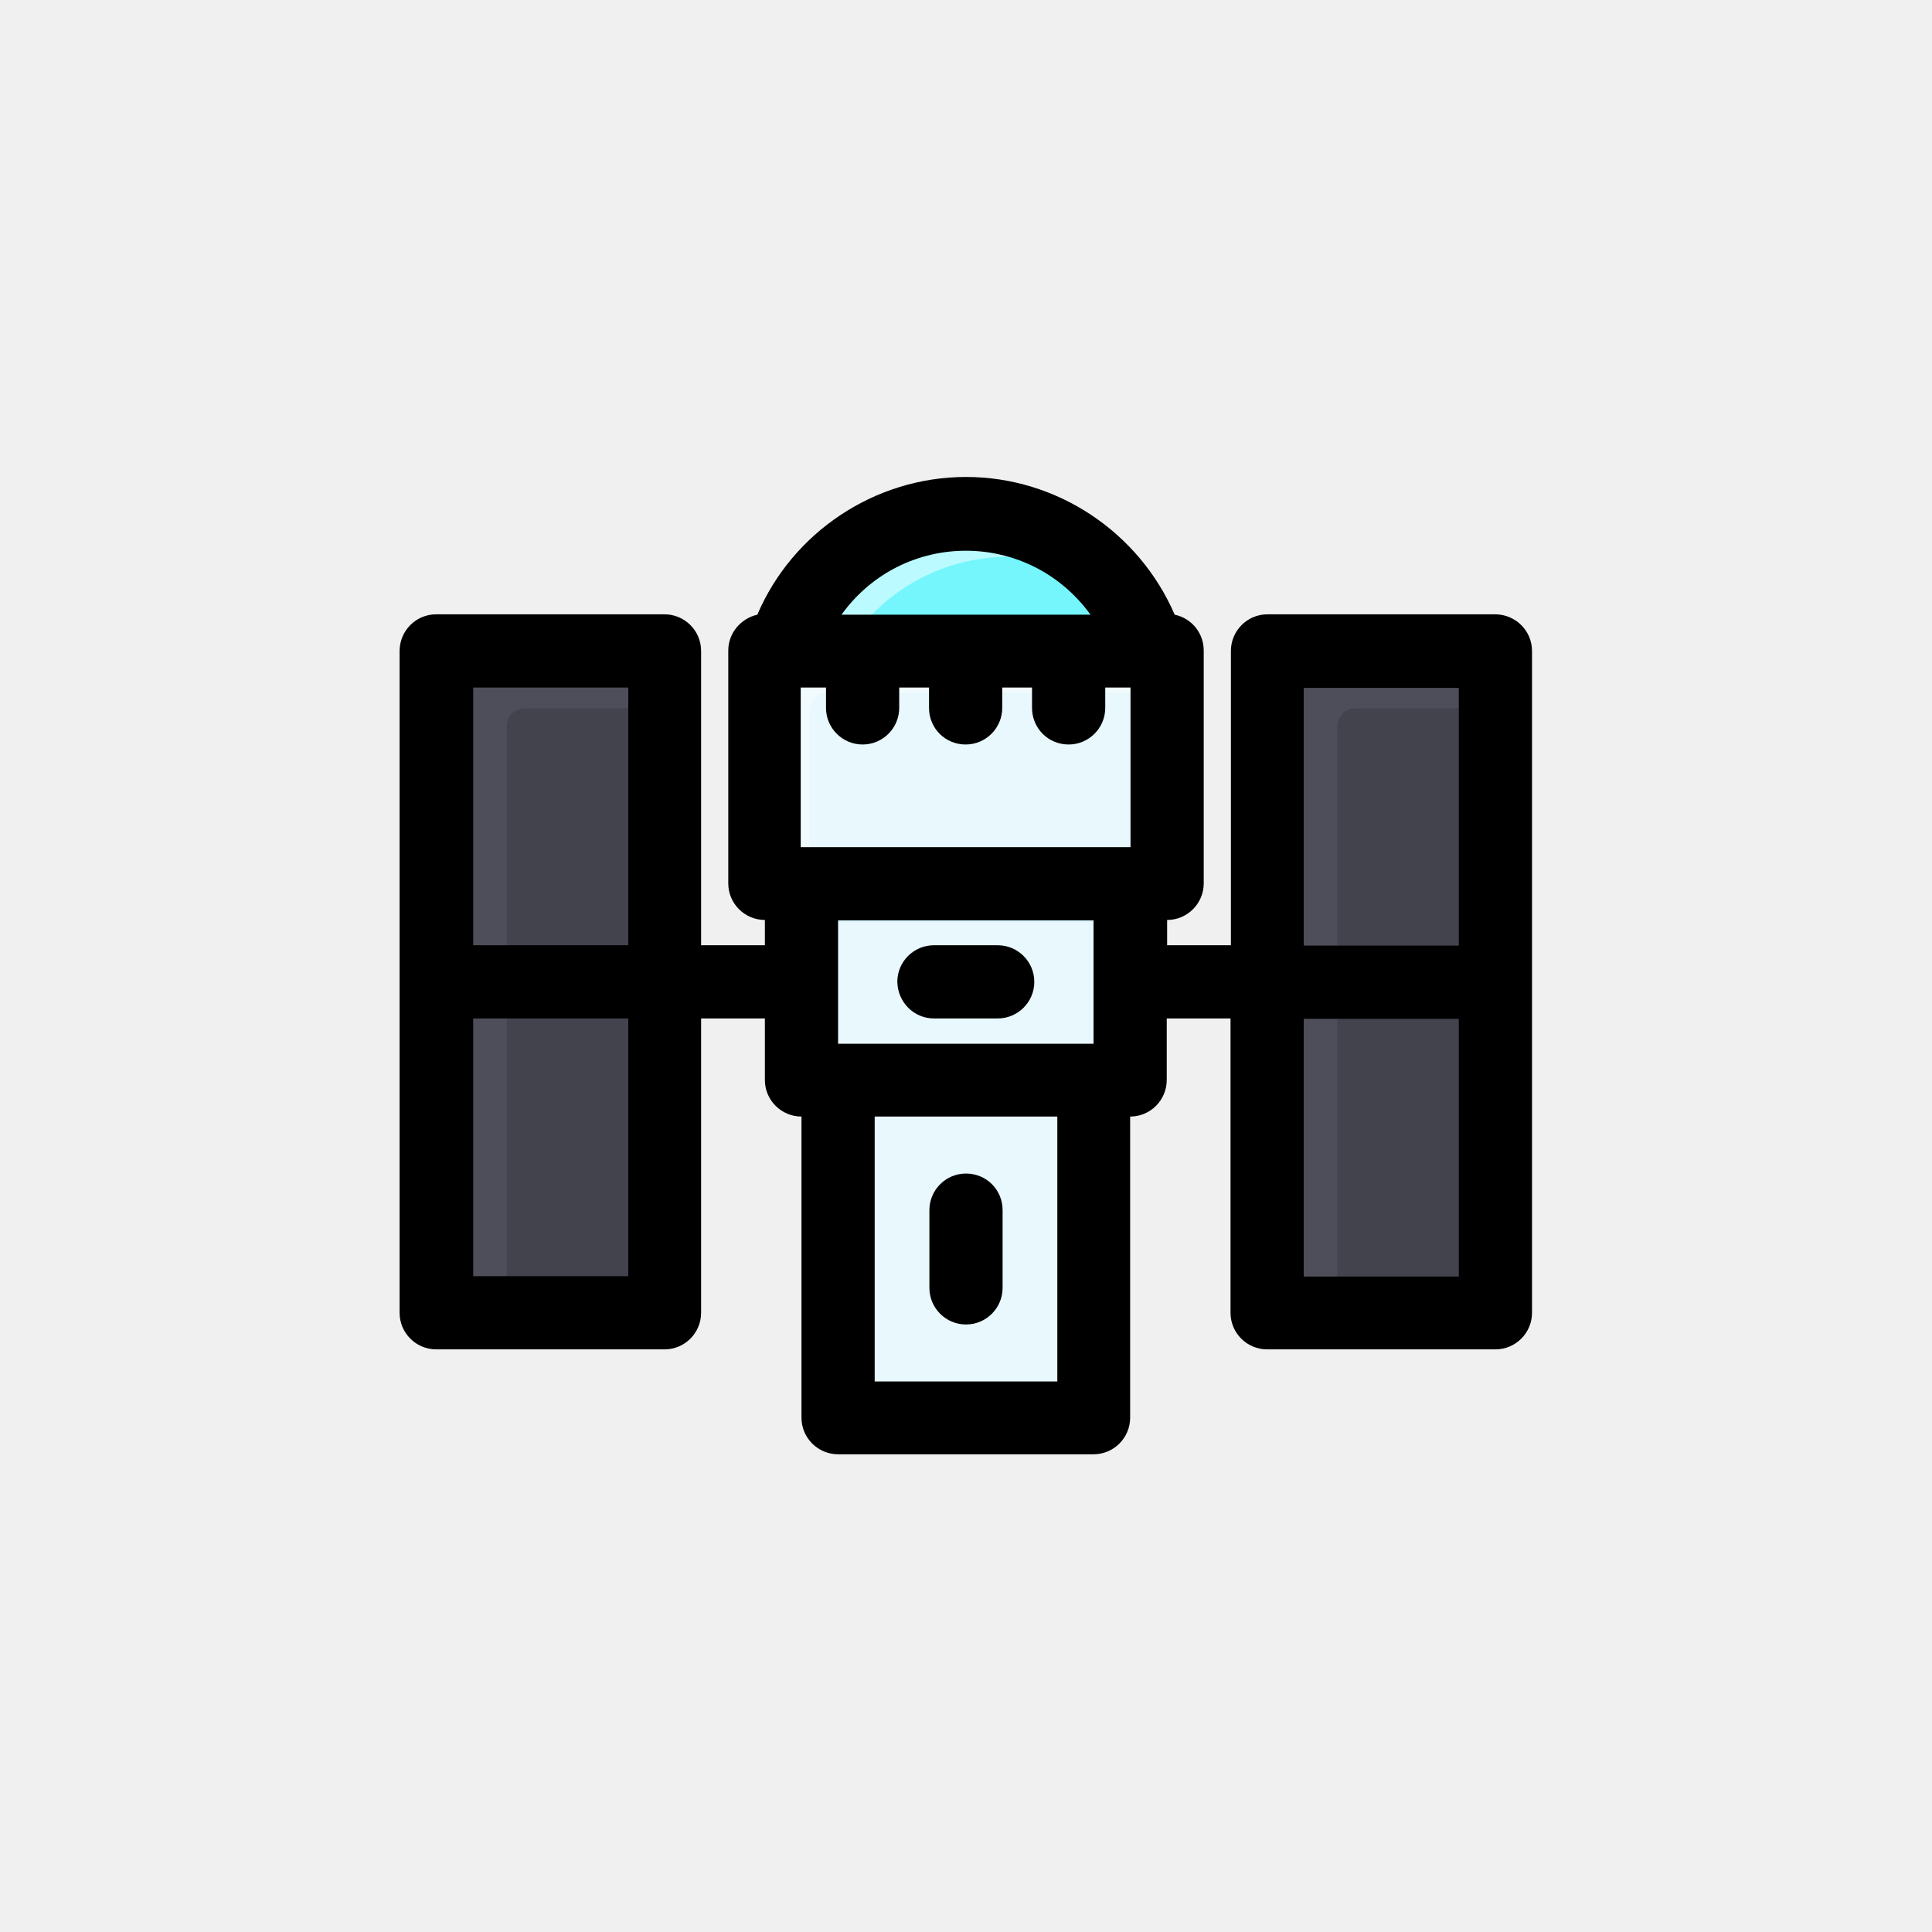
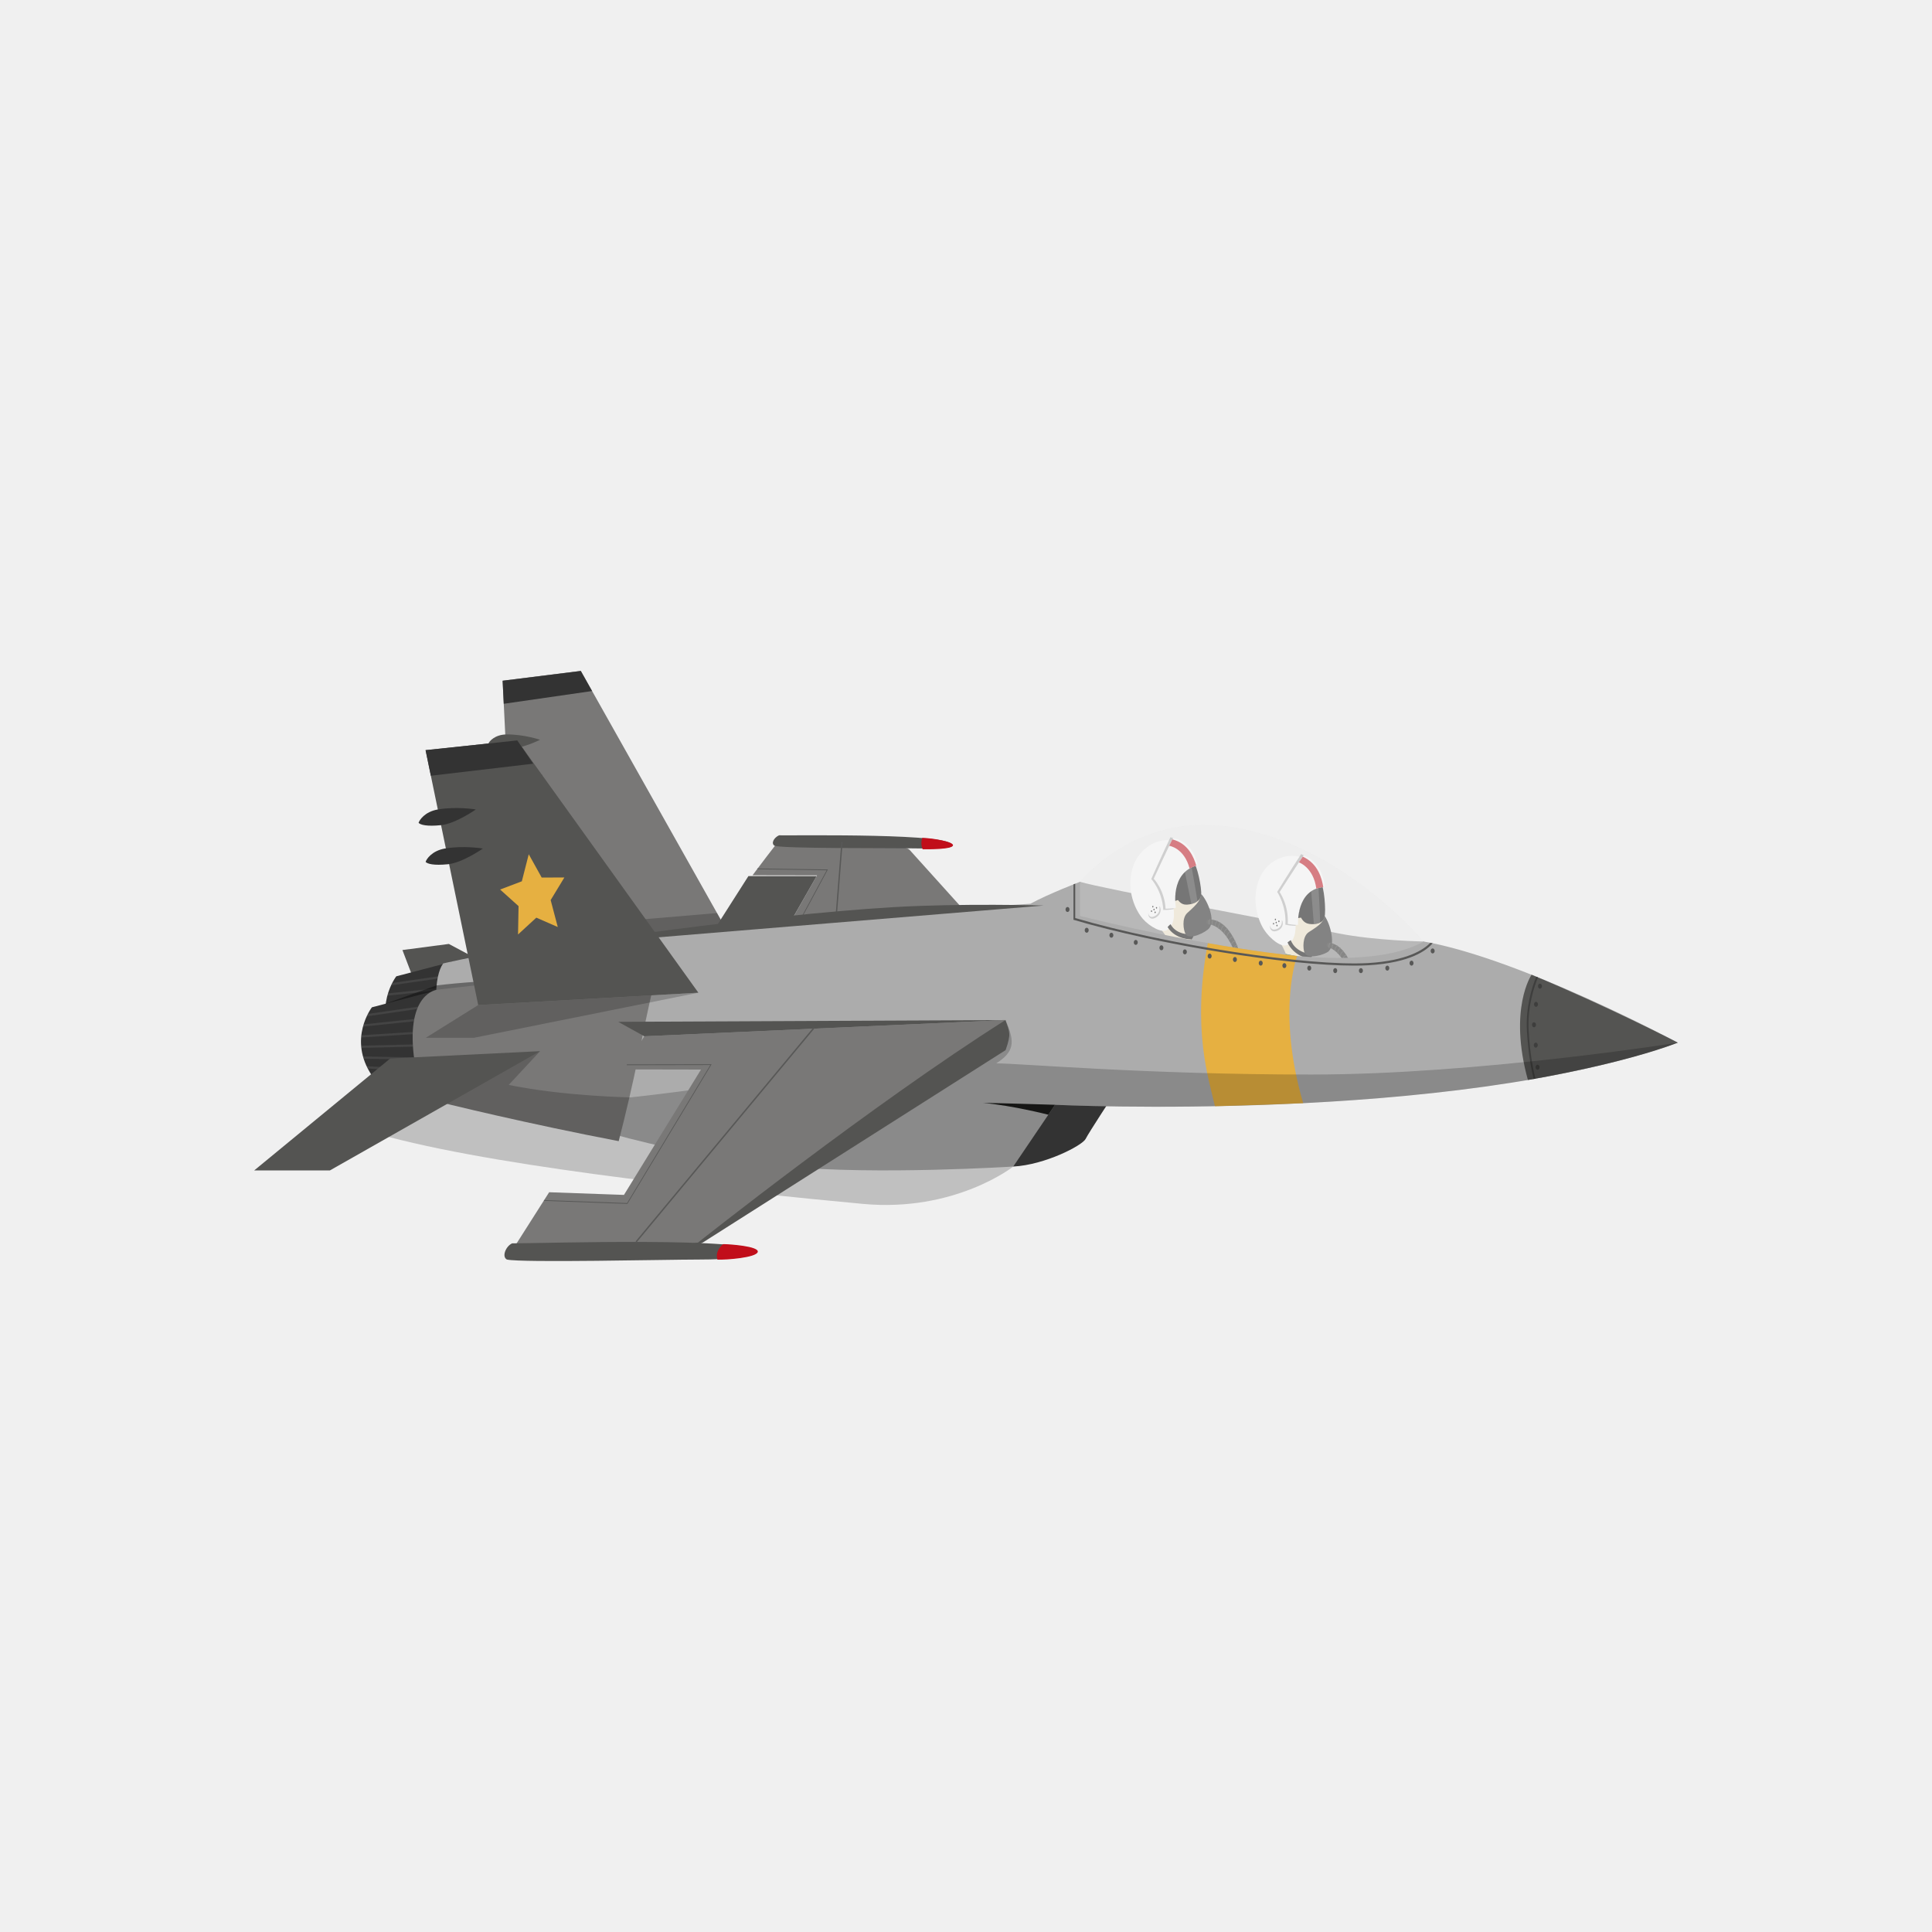
- <svg xmlns="http://www.w3.org/2000/svg" version="1.1" id="Layer_1" x="0px" y="0px" viewBox="0 0 512 512" style="enable-background:new 0 0 512 512;" xml:space="preserve">
+ <svg xmlns="http://www.w3.org/2000/svg" version="1.1" id="Layer_1" x="0px" y="0px" viewBox="0 0 500 500" style="enable-background:new 0 0 500 500;" xml:space="preserve">
  <style type="text/css">
- 	.st0{fill:#42434D;}
- 	.st1{fill:#4D4E59;}
- 	.st2{fill:#E8F8FC;}
- 	.st3{fill:#75F6FC;}
- 	.st4{fill:#D6F4FC;}
- 	.st5{fill:#F1FAFC;}
- 	.st6{fill:#BBFBFF;}
+ 	.st0{fill:#858585;}
+ 	.st1{fill:#386639;}
+ 	.st2{fill:#F3E7CA;}
+ 	.st3{fill:#E6B041;}
+ 	.st4{opacity:0.3;}
+ 	.st5{fill:#FFFFFF;}
+ 	.st6{opacity:0.5;fill:#585857;}
+ 	.st7{fill:#C10E1A;}
+ 	.st8{fill:#1A1A1A;}
+ 	.st9{fill:#222221;}
+ 	.st10{fill:#3E3E3D;}
+ 	.st11{fill:#797877;}
+ 	.st12{fill:#333333;}
+ 	.st13{fill:#545452;}
+ 	.st14{opacity:0.2;}
+ 	.st15{fill:#585857;}
+ 	.st16{opacity:0.5;fill:#EBEBEB;}
+ 	.st17{fill:#ACACAC;}
+ 	.st18{fill:#1B1C1A;}
+ 	.st19{opacity:0.4;}
</style>
-   <path class="st0" d="M343.4,172.5c-4.2,0-7.6,3.4-7.6,7.6c0,1.6,0,161.6,0,160.3c0,4.2,3.4,7.6,7.6,7.6h45.4c4.2,0,7.6-3.4,7.6-7.6  c0-1.6,0-161.6,0-160.3c0-4.2-3.4-7.6-7.6-7.6H343.4z" />
-   <path class="st0" d="M123.2,172.5c-4.2,0-7.6,3.4-7.6,7.6c0,1.6,0,161.6,0,160.3c0,4.2,3.4,7.6,7.6,7.6h45.4c4.2,0,7.6-3.4,7.6-7.6  c0-1.6,0-161.6,0-160.3c0-4.2-3.4-7.6-7.6-7.6H123.2z" />
-   <path class="st1" d="M176.2,180.1c0,4.2-3.4,7.6-7.6,7.6h-29.5c-2.7,0-4.8,2.2-4.8,4.8v147.9c0,4.2-3.4,7.6-7.6,7.6h-3.4  c-4.2,0-7.6-3.4-7.6-7.6V180.1c0-4.2,3.4-7.6,7.6-7.6h45.4C172.8,172.5,176.2,175.9,176.2,180.1z" />
-   <path class="st1" d="M396.3,180.1c0,4.2-3.4,7.6-7.6,7.6h-29.5c-2.7,0-4.8,2.2-4.8,4.8v147.9c0,4.2-3.4,7.6-7.6,7.6h-3.4  c-4.2,0-7.6-3.4-7.6-7.6V180.1c0-4.2,3.4-7.6,7.6-7.6h45.4C392.9,172.5,396.3,175.9,396.3,180.1L396.3,180.1z" />
-   <path class="st2" d="M309.2,177.4v47.2c0,5.3-4.3,9.7-9.7,9.7v42.3c0,5.3-4.3,9.7-9.7,9.7v79.8c0,5.3-4.3,9.7-9.7,9.7h-48.4  c-5.3,0-9.7-4.3-9.7-9.7v-79.8c-5.4,0-9.7-4.3-9.7-9.7v-42.3c-5.3,0-9.7-4.3-9.7-9.7v-47.2c0-2.7,2.2-4.8,4.8-4.8  c6.3-21.4,26.1-36.3,48.4-36.3c22.3,0,42.1,14.8,48.4,36.3C307.1,172.5,309.2,174.7,309.2,177.4z" />
-   <path class="st3" d="M304.4,172.5c-38.3,0-48.8,0-96.8,0c6.3-21.4,26.1-36.3,48.4-36.3C278.3,136.2,298.1,151.1,304.4,172.5z" />
-   <path class="st4" d="M222.1,286.2h67.7v8.6h-67.7V286.2z" />
-   <path class="st4" d="M212.5,234.2h87.1v10.1h-87.1V234.2z" />
-   <path class="st5" d="M309.2,177.4v1.4c0,2.7-2.2,4.8-4.8,4.8h-85.1c-2.7,0-4.8,2.2-4.8,4.8v40c0,3.9-4.4,6.3-7.6,4  c-2.5-1.8-4.1-4.6-4.1-7.9v-47.2c0-2.7,2.2-4.8,4.8-4.8h96.8C307.1,172.5,309.2,174.7,309.2,177.4z" />
-   <path class="st6" d="M271.3,147.7c-18.7-1.5-37.5,7.6-47.6,24.9h-16.1c8.1-27.7,38.2-43.3,65.6-33.3  C278,141,276.4,148.1,271.3,147.7L271.3,147.7z" />
-   <path d="M246.3,341.3v-20.6c0-5.3,4.3-9.7,9.7-9.7s9.7,4.3,9.7,9.7v20.6c0,5.3-4.3,9.7-9.7,9.7S246.3,346.6,246.3,341.3z   M247.5,269.9h16.9c5.3,0,9.7-4.3,9.7-9.7c0-5.3-4.3-9.7-9.7-9.7h-16.9c-5.3,0-9.7,4.3-9.7,9.7C237.9,265.6,242.2,269.9,247.5,269.9  z M406,172.5v175.4c0,5.3-4.3,9.7-9.7,9.7h-60.5c-5.3,0-9.7-4.3-9.7-9.7v-78h-16.9v16.3c0,5.3-4.3,9.7-9.7,9.7v79.8  c0,5.3-4.3,9.7-9.7,9.7h-67.7c-5.3,0-9.7-4.3-9.7-9.7v-79.8c-5.3,0-9.7-4.3-9.7-9.7v-16.3h-16.9v78c0,5.3-4.3,9.7-9.7,9.7h-60.5  c-5.3,0-9.7-4.3-9.7-9.7V172.5c0-5.3,4.3-9.7,9.7-9.7h60.5c5.3,0,9.7,4.3,9.7,9.7v78h16.9v-6.7c-5.3,0-9.7-4.3-9.7-9.7v-61.7  c0-4.6,3.3-8.5,7.7-9.5c9.3-21.8,31.1-36.5,55.3-36.5s45.9,14.7,55.3,36.5c4.4,0.9,7.7,4.8,7.7,9.5v61.7c0,5.3-4.3,9.7-9.7,9.7v6.7  h16.9v-78c0-5.3,4.3-9.7,9.7-9.7h60.5C401.7,162.9,406,167.2,406,172.5z M125.4,182.2v68.3h41.1v-68.3H125.4z M166.5,269.9h-41.1  v68.3h41.1V269.9z M212.5,224.5h87.1v-42.3h-6.7v5.4c0,5.3-4.3,9.7-9.7,9.7s-9.7-4.3-9.7-9.7v-5.4h-7.9v5.4c0,5.3-4.3,9.7-9.7,9.7  s-9.7-4.3-9.7-9.7v-5.4h-7.9v5.4c0,5.3-4.3,9.7-9.7,9.7c-5.3,0-9.7-4.3-9.7-9.7v-5.4h-6.7V224.5z M223,162.9h66  C272.6,140.3,239.3,140.3,223,162.9z M222.1,243.9v32.7h67.7v-32.7H222.1z M280.2,295.9h-48.4v70.2h48.4V295.9z M345.5,250.6h41.1  v-68.3h-41.1V250.6z M386.6,338.3v-68.3h-41.1v68.3H386.6z" />
+   <g>
+     <path class="st0" d="M368.45,243.66c0,0-12.51-0.21-22.06-2.1c-9.55-1.89-62.11-11.78-66.88-13.35c-3.23,4.52-3.23,6.29-3.23,6.29   l0.84,5.8l75.75,14.28C352.87,254.58,370.74,250.39,368.45,243.66z" />
+     <g>
+       <g>
+         <path id="camisatras_4_" class="st1" d="M341.13,256.89l-2.38-8.61l-1.58-0.24l-0.48,1.78c0.2-0.05-3.28,7.49-3.09,7.44     c0.21-0.05,5.48-0.01,5.7-0.07l0.71-0.12C340.37,256.98,340.76,256.99,341.13,256.89z" />
+         <g id="cara_4_">
+           <path class="st2" d="M342.82,236.63l-0.77,4.36c0,0-1.3,6.11-4.7,8.67c-0.05,0.03-0.25,0.07-0.3,0.06      c-1.58-0.45-3.85-1.6-3.85-1.6s-0.85-3.23-3.24-6.1c-4.16-5.01-7.06-14.79,1.3-17.9C339.6,221.01,342.58,225.62,342.82,236.63z" />
+           <path class="st3" d="M341.26,227.02c0,0-7.05,0.54-7.13,8.01c-0.03,3.38,0.98,5.21,1.04,5.49c0.06,0.28-1.43,0.95-1.67,0.82      c-0.25-0.14-0.6-4.01-1.53-4.11c-0.93-0.1-2.8,1.42-3.04,3.42c-5.13-7.9-2.22-12.7-2.22-12.7S336.4,216.59,341.26,227.02z" />
+         </g>
+         <g id="camisa_delante_4_">
+           <path class="st1" d="M339.04,258.2l-2.16-10.44l-4.11-0.88l-5.4,11.64C329.38,258.25,336.78,258.77,339.04,258.2z" />
+           <polygon class="st4" points="336.82,247.83 336.15,249.93 331.51,249.57 332.37,247.74     " />
+           <polygon class="st1" points="336.88,247.77 335.54,249.18 331.51,248.22 332.77,246.89     " />
+         </g>
+         <g id="gafa1_4_">
+           <path d="M341.89,228.82c0.7,0.21,1.38,6.91,0.87,8.68c-0.51,1.77-3.18,1.85-4.33,1.52c-1.77-0.51-2.74-2.99-2.06-6.21      C336.79,230.8,340.16,228.29,341.89,228.82z" />
+           <polygon points="337.09,235.76 327.45,237.99 327.84,238.79 337.68,237.33     " />
+         </g>
+         <g id="gorro_4_">
+           <path class="st5" d="M342.07,227.97c0,0-7.28-0.1-6.83,8.93c0.16,3.3,0.33,6.24-2.08,7.63c-1.45,0.84-4.48-1.54-6.04-3.95      c-1.51-2.33-3.47-7.86-1.09-13.4C329.03,220.2,339.31,218.74,342.07,227.97z" />
+         </g>
+         <path class="st6" d="M339.14,228.1l0.88,11.06c0,0,1.11-0.05,1.64-0.41c-0.06-2.84-0.49-10-0.49-10L339.14,228.1z" />
+       </g>
+       <path class="st4" d="M330.53,230.82c0,0,2.42,3.51,2.12,8.49c1.5,0.32,2.67,0.28,2.67,0.28s-0.65-9.66,6.88-10.08    c-0.38-4.36-2.51-7.2-5.47-8.46C334.28,224.75,330.53,230.82,330.53,230.82z" />
+       <path d="M334.07,243.31c0,0,0.87,3.22,5.6,3.66c-0.08,0.81-0.72,1.25-0.72,1.25s-4.11-0.69-5.74-4.31    C333.73,243.46,334.07,243.31,334.07,243.31z" />
+       <path class="st5" d="M331.17,230.86c0,0,2.41,3.4,2.09,8.24c1.5,0.31,2.67,0.26,2.67,0.26s-0.62-9.38,6.91-9.82    c-0.37-4.23-2.49-6.98-5.45-8.19C334.94,224.95,331.17,230.86,331.17,230.86z" />
+       <path class="st7" d="M336.16,223.18c0,0,3.76,1.24,4.5,6.8c1.03-0.29,1.72-0.4,1.8-0.41c-0.37-2.23-1.31-6.03-5.3-7.87    C336.63,222.49,336.16,223.18,336.16,223.18z" />
+       <path class="st8" d="M338.72,241.23c3.25-2.05,3.6-2.62,4.12-4.15c1.43,2.04,2.86,7.31,1.03,9.09c-0.94,0.91-5.59,2.28-6.28,0.36    C337.19,245.49,337.04,242.3,338.72,241.23z" />
+       <path class="st9" d="M343.44,245.07c0,0,4.2,0.5,6.17,8.56c1.96,8.06-0.37,11.64-0.37,11.64l1.06,1.02c0,0,2.5-3.21,0.43-13    c-2.07-9.79-7.12-9.31-7.12-9.31S343.08,244.34,343.44,245.07z" />
+       <path class="st10" d="M343.98,245.33c-0.04,0-0.07-0.03-0.08-0.07c0-0.01-0.21-0.84,0.31-1.3c0.04-0.03,0.09-0.02,0.12,0.03    c0.03,0.05,0.02,0.11-0.02,0.15c-0.42,0.37-0.26,1.04-0.25,1.07c0.01,0.06-0.01,0.11-0.05,0.13    C343.99,245.32,343.99,245.33,343.98,245.33z" />
+       <path class="st10" d="M344.8,245.66c-0.04,0-0.07-0.03-0.08-0.07c0-0.01-0.22-0.9,0.33-1.38c0.04-0.03,0.09-0.02,0.12,0.03    c0.03,0.05,0.02,0.11-0.02,0.15c-0.45,0.4-0.27,1.14-0.27,1.15c0.01,0.06-0.01,0.11-0.05,0.13    C344.82,245.65,344.81,245.66,344.8,245.66z" />
+       <path class="st10" d="M345.46,246.11c-0.05,0-0.08-0.05-0.08-0.1c0-0.01,0-1.04,0.71-1.32c0.04-0.02,0.09,0.01,0.11,0.07    c0.01,0.06-0.01,0.11-0.05,0.13c-0.59,0.24-0.6,1.09-0.6,1.12C345.55,246.06,345.51,246.11,345.46,246.11L345.46,246.11z" />
+       <path class="st10" d="M346.18,246.81c-0.05,0-0.08-0.05-0.08-0.1c0-0.01,0-1.12,0.76-1.42c0.04-0.02,0.09,0.01,0.11,0.07    c0.01,0.06-0.01,0.11-0.05,0.13c-0.64,0.26-0.65,1.18-0.65,1.22C346.26,246.76,346.22,246.81,346.18,246.81    C346.18,246.81,346.18,246.81,346.18,246.81z" />
+       <path class="st10" d="M346.84,247.52c0,0-0.01,0-0.01,0c-0.05-0.01-0.08-0.06-0.07-0.12c0-0.01,0.13-1.1,0.92-1.27    c0.04-0.01,0.09,0.03,0.1,0.09c0.01,0.06-0.02,0.11-0.07,0.12c-0.66,0.14-0.78,1.05-0.78,1.09    C346.92,247.49,346.88,247.52,346.84,247.52z" />
+       <path class="st10" d="M347.48,248.39c-0.01,0-0.01,0-0.02,0c-0.04-0.01-0.07-0.07-0.06-0.13c0-0.01,0.22-1.08,1.02-1.14    c0.05-0.01,0.09,0.04,0.09,0.1c0,0.06-0.03,0.11-0.08,0.11c-0.67,0.06-0.86,0.95-0.87,0.99    C347.55,248.36,347.51,248.39,347.48,248.39z" />
+       <path class="st10" d="M348.05,249.41c-0.01,0-0.01,0-0.02,0c-0.04-0.01-0.07-0.07-0.06-0.13c0-0.01,0.22-1.08,1.02-1.14    c0,0,0,0,0.01,0c0.04,0,0.08,0.04,0.08,0.1c0,0.06-0.03,0.11-0.08,0.11c-0.67,0.06-0.86,0.95-0.87,0.99    C348.12,249.38,348.09,249.41,348.05,249.41z" />
+       <path class="st10" d="M348.52,250.52c-0.01,0-0.02,0-0.03-0.01c-0.04-0.02-0.06-0.09-0.04-0.14c0-0.01,0.37-1.01,1.16-0.9    c0.05,0.01,0.08,0.06,0.07,0.12c0,0.06-0.05,0.1-0.09,0.09c-0.68-0.09-0.98,0.74-0.99,0.78    C348.59,250.5,348.56,250.52,348.52,250.52z" />
+       <path class="st10" d="M348.96,251.56c-0.02,0-0.03-0.01-0.05-0.02c-0.04-0.03-0.05-0.1-0.03-0.14c0.02-0.04,0.48-0.92,1.21-0.7    c0.04,0.01,0.07,0.07,0.06,0.13c-0.01,0.06-0.05,0.09-0.1,0.08c-0.61-0.17-1.01,0.58-1.03,0.61    C349.01,251.54,348.99,251.56,348.96,251.56z" />
+       <path class="st10" d="M349.33,252.77c-0.02,0-0.03-0.01-0.04-0.02c-0.04-0.03-0.05-0.1-0.03-0.14c0.02-0.04,0.47-0.91,1.21-0.71    c0.05,0.01,0.07,0.07,0.06,0.13c-0.01,0.06-0.05,0.09-0.1,0.08c-0.62-0.18-1.02,0.61-1.03,0.61    C349.39,252.75,349.36,252.77,349.33,252.77z" />
+       <path class="st10" d="M349.67,254.07c-0.02,0-0.03-0.01-0.04-0.02c-0.04-0.03-0.05-0.1-0.03-0.14c0.02-0.04,0.48-0.92,1.21-0.7    c0.04,0.01,0.07,0.07,0.06,0.13c-0.01,0.06-0.05,0.09-0.1,0.08c-0.61-0.18-1.01,0.58-1.03,0.61    C349.72,254.05,349.7,254.07,349.67,254.07z" />
+       <path class="st10" d="M349.9,255.22c-0.02,0-0.04-0.01-0.06-0.03c-0.03-0.04-0.03-0.11,0-0.15c0.02-0.03,0.6-0.71,1.23-0.31    c0.04,0.03,0.06,0.09,0.04,0.14c-0.02,0.05-0.07,0.07-0.11,0.05c-0.53-0.33-1.02,0.25-1.04,0.28    C349.94,255.21,349.92,255.22,349.9,255.22z" />
+       <path class="st10" d="M350.15,256.52c-0.02,0-0.04-0.01-0.06-0.03c-0.03-0.04-0.03-0.11,0-0.15c0.02-0.03,0.57-0.68,1.18-0.3    c0.04,0.03,0.06,0.09,0.04,0.14c-0.02,0.05-0.07,0.07-0.11,0.05c-0.5-0.31-0.98,0.26-0.99,0.26    C350.19,256.51,350.17,256.52,350.15,256.52z" />
+       <path class="st10" d="M350.26,257.6c-0.02,0-0.04-0.01-0.06-0.03c-0.03-0.04-0.03-0.11,0-0.15c0.02-0.03,0.57-0.68,1.18-0.3    c0.04,0.03,0.06,0.09,0.04,0.14c-0.02,0.05-0.07,0.07-0.11,0.05c-0.5-0.32-0.99,0.26-0.99,0.26    C350.3,257.59,350.28,257.6,350.26,257.6z" />
+       <path class="st4" d="M328.71,239.45c0,0,0,1.5,1.58,1.02c1.58-0.49,1.49-1.91,1.45-2.36c0.37,0.37,0.5,1.97-0.95,2.67    C329.09,241.57,328.53,240.33,328.71,239.45z" />
+       <path d="M330.23,237.93c0.01,0.11-0.05,0.22-0.14,0.23c-0.09,0.01-0.17-0.07-0.18-0.18c-0.01-0.11,0.05-0.22,0.14-0.23    C330.14,237.74,330.22,237.82,330.23,237.93z" />
+       <path d="M330.64,239.5c0.01,0.11-0.05,0.22-0.14,0.23c-0.09,0.02-0.17-0.07-0.18-0.18c-0.01-0.11,0.05-0.22,0.14-0.23    C330.55,239.3,330.63,239.38,330.64,239.5z" />
+       <path d="M329.75,239.03c0.01,0.11-0.05,0.22-0.14,0.23c-0.09,0.02-0.17-0.06-0.18-0.18c-0.01-0.11,0.05-0.22,0.14-0.23    C329.66,238.83,329.74,238.91,329.75,239.03z" />
+       <path d="M331.14,238.41c0.01,0.11-0.05,0.22-0.14,0.23c-0.09,0.01-0.17-0.07-0.19-0.18c-0.01-0.11,0.05-0.22,0.14-0.23    C331.04,238.21,331.12,238.29,331.14,238.41z" />
+       <path d="M330.44,238.73c0.01,0.11-0.05,0.22-0.14,0.23c-0.09,0.01-0.17-0.06-0.18-0.18c-0.01-0.11,0.05-0.22,0.14-0.23    C330.35,238.54,330.43,238.61,330.44,238.73z" />
+     </g>
+     <g>
+       <g>
+         <path id="camisatras_1_" class="st1" d="M311.56,251.28l-3.38-8.07l-1.59,0.06l-0.26,1.85c0.19-0.08-2.35,8.03-2.16,7.94     c0.2-0.09,5.42-1.04,5.62-1.14l0.69-0.25C310.82,251.51,311.21,251.45,311.56,251.28z" />
+         <g id="cara_2_">
+           <path class="st2" d="M310.8,230.93l-0.24,4.45c0,0-0.56,6.28-3.61,9.45c-0.04,0.04-0.24,0.12-0.29,0.11      c-1.61-0.15-4-0.86-4-0.86s-1.23-3.03-3.93-5.42c-4.71-4.17-8.76-13.3-0.87-17.94C305.74,216.1,309.24,220.09,310.8,230.93z" />
+           <path class="st3" d="M308.1,221.72c0,0-6.91,1.86-6.08,9.26c0.37,3.35,1.59,4.97,1.68,5.23c0.09,0.27-1.3,1.21-1.56,1.12      c-0.26-0.09-1.07-3.85-2-3.78c-0.93,0.08-2.6,1.93-2.6,3.95c-6.02-6.85-3.72-12.13-3.72-12.13S302.05,212.33,308.1,221.72z" />
+         </g>
+         <g id="camisa_delante_1_">
+           <path class="st1" d="M309.65,252.97l-3.38-9.91l-4.17-0.1l-3.94,12.52C300.11,254.83,307.49,253.95,309.65,252.97z" />
+           <polygon class="st4" points="306.21,243.13 305.8,245.33 301.17,245.85 301.8,243.88     " />
+           <polygon class="st1" points="306.26,243.06 305.1,244.71 301.01,244.51 302.1,242.96     " />
+         </g>
+         <g id="gafa1_2_">
+           <path d="M308.94,223.38c0.72,0.08,2.2,6.57,1.9,8.41c-0.29,1.85-2.92,2.43-4.1,2.32c-1.81-0.17-3.07-2.44-2.78-5.76      C304.14,226.3,307.17,223.18,308.94,223.38z" />
+           <polygon points="305.03,231.15 295.76,235.17 296.24,235.88 305.81,232.59     " />
+         </g>
+         <g id="gorro_2_">
+           <path class="st5" d="M309.02,222.51c0,0-7.21,1.27-5.68,10.11c0.56,3.23,1.08,6.1-1.14,7.94c-1.33,1.1-4.61-0.68-6.44-2.77      c-1.77-2.02-4.37-7.12-2.68-13.04C295.19,217.28,305.19,213.9,309.02,222.51z" />
+         </g>
+         <path class="st6" d="M306.14,223.19l2.19,10.77c0,0,1.09-0.25,1.57-0.71c-0.4-2.8-1.69-9.8-1.69-9.8L306.14,223.19z" />
+       </g>
+       <path class="st4" d="M297.95,227.49c0,0,2.82,3.01,3.11,8c1.52,0.04,2.68-0.22,2.68-0.22s-1.81-9.43,5.6-11.25    c-0.9-4.24-3.34-6.64-6.43-7.33C300.93,220.79,297.95,227.49,297.95,227.49z" />
+       <path d="M302.95,239.18c0,0,1.25,3.02,5.97,2.57c0.02,0.82-0.56,1.37-0.56,1.37s-4.15,0.09-6.19-3.19    C302.63,239.39,302.95,239.18,302.95,239.18z" />
+       <path class="st5" d="M298.59,227.41c0,0,2.79,2.91,3.06,7.76c1.52,0.02,2.67-0.24,2.67-0.24s-1.74-9.16,5.65-11.01    c-0.87-4.12-3.29-6.43-6.37-7.07C301.6,220.86,298.59,227.41,298.59,227.41z" />
+       <path class="st7" d="M302.6,218.89c0,0,3.87,0.52,5.26,5.87c0.98-0.48,1.65-0.72,1.73-0.74c-0.63-2.13-2.02-5.71-6.19-6.79    C302.98,218.11,302.6,218.89,302.6,218.89z" />
+       <path class="st8" d="M307.3,236.25c2.96-2.64,3.24-3.27,3.58-4.87c1.66,1.75,3.7,6.69,2.1,8.79c-0.82,1.08-5.25,3.31-6.17,1.53    C306.29,240.75,305.76,237.62,307.3,236.25z" />
+       <path class="st9" d="M312.42,239.16c0,0,4.21-0.3,7.12,7.31c2.91,7.6,1.03,11.58,1.03,11.58l1.18,0.81c0,0,2.08-3.64-1.13-12.93    c-3.22-9.29-8.16-7.87-8.16-7.87S311.98,238.5,312.42,239.16z" />
+       <path class="st10" d="M312.97,239.31c-0.03,0-0.06-0.02-0.08-0.06c0-0.01-0.31-0.8,0.15-1.35c0.03-0.04,0.09-0.04,0.12,0    c0.03,0.04,0.03,0.11,0,0.15c-0.37,0.44-0.13,1.08-0.12,1.1c0.02,0.05,0,0.11-0.04,0.14C313,239.31,312.99,239.31,312.97,239.31z" />
+       <path class="st10" d="M313.83,239.48c-0.03,0-0.06-0.02-0.08-0.06c0-0.01-0.33-0.85,0.16-1.43c0.03-0.04,0.09-0.04,0.12,0    c0.03,0.04,0.03,0.11,0,0.15c-0.4,0.48-0.14,1.16-0.13,1.19c0.02,0.05,0,0.11-0.04,0.14    C313.85,239.48,313.84,239.48,313.83,239.48z" />
+       <path class="st10" d="M314.54,239.8c-0.04,0-0.08-0.04-0.08-0.09c0-0.01-0.12-1.03,0.54-1.44c0.04-0.02,0.09,0,0.11,0.05    c0.02,0.05,0,0.11-0.04,0.14c-0.56,0.35-0.46,1.19-0.45,1.22c0.01,0.06-0.02,0.11-0.07,0.12    C314.54,239.8,314.54,239.8,314.54,239.8z" />
+       <path class="st10" d="M315.33,240.37c-0.04,0-0.08-0.04-0.08-0.09c0-0.01-0.13-1.1,0.58-1.55c0.04-0.02,0.09,0,0.11,0.05    c0.02,0.05,0,0.11-0.04,0.14c-0.61,0.38-0.49,1.32-0.49,1.33c0.01,0.06-0.02,0.11-0.07,0.12    C315.34,240.37,315.33,240.37,315.33,240.37z" />
+       <path class="st10" d="M316.07,240.95c-0.05,0-0.08-0.05-0.08-0.1c0-0.01,0-1.11,0.76-1.42c0.05-0.02,0.09,0.01,0.11,0.07    c0.01,0.05-0.01,0.11-0.05,0.13c-0.64,0.26-0.64,1.22-0.64,1.22C316.15,240.9,316.11,240.95,316.07,240.95L316.07,240.95z" />
+       <path class="st10" d="M316.8,241.69C316.8,241.69,316.8,241.69,316.8,241.69c-0.05-0.01-0.09-0.06-0.08-0.11    c0-0.01,0.09-1.11,0.87-1.32c0.04-0.01,0.09,0.02,0.1,0.08c0.01,0.06-0.02,0.11-0.06,0.12c-0.66,0.18-0.73,1.1-0.74,1.14    C316.88,241.65,316.85,241.69,316.8,241.69z" />
+       <path class="st10" d="M317.49,242.59C317.49,242.59,317.49,242.59,317.49,242.59c-0.05-0.01-0.09-0.06-0.08-0.11    c0-0.01,0.09-1.11,0.87-1.32c0.05-0.01,0.09,0.02,0.1,0.08c0.01,0.06-0.02,0.11-0.06,0.12c-0.66,0.18-0.73,1.1-0.74,1.14    C317.57,242.55,317.54,242.59,317.49,242.59z" />
+       <path class="st10" d="M318.09,243.59c-0.01,0-0.01,0-0.02,0c-0.04-0.02-0.07-0.07-0.06-0.13c0-0.01,0.24-1.07,1.04-1.11    c0,0,0,0,0,0c0.04,0,0.08,0.04,0.08,0.1c0,0.06-0.03,0.11-0.08,0.11c-0.68,0.03-0.89,0.95-0.89,0.96    C318.16,243.56,318.13,243.59,318.09,243.59z" />
+       <path class="st10" d="M318.65,244.54c-0.01,0-0.02,0-0.03-0.01c-0.04-0.02-0.06-0.08-0.04-0.14c0.01-0.04,0.35-1,1.11-0.92    c0.05,0,0.08,0.05,0.08,0.11c0,0.06-0.04,0.1-0.09,0.1c-0.63-0.06-0.93,0.76-0.94,0.8C318.71,244.52,318.68,244.54,318.65,244.54z    " />
+       <path class="st10" d="M319.16,245.66c-0.01,0-0.02,0-0.03-0.01c-0.04-0.02-0.06-0.08-0.04-0.14c0.01-0.04,0.35-1,1.11-0.92    c0.05,0,0.08,0.05,0.08,0.11c0,0.06-0.04,0.11-0.09,0.1c-0.62-0.06-0.93,0.76-0.94,0.8C319.23,245.64,319.19,245.66,319.16,245.66    z" />
+       <path class="st10" d="M319.65,246.88c-0.01,0-0.02,0-0.03-0.01c-0.04-0.02-0.06-0.08-0.04-0.14c0.01-0.04,0.33-0.93,1.03-0.93    c0.03,0,0.05,0,0.08,0c0.05,0,0.08,0.05,0.08,0.11c0,0.06-0.04,0.1-0.09,0.1c-0.63-0.06-0.94,0.79-0.94,0.8    C319.71,246.86,319.68,246.88,319.65,246.88z" />
+       <path class="st10" d="M320.02,247.98c-0.02,0-0.04-0.01-0.05-0.02c-0.04-0.03-0.04-0.1-0.02-0.15c0.02-0.03,0.51-0.81,1.18-0.54    c0.04,0.02,0.07,0.08,0.05,0.13c-0.01,0.05-0.06,0.08-0.11,0.07c-0.56-0.23-0.99,0.46-1,0.47    C320.07,247.97,320.04,247.98,320.02,247.98z" />
+       <path class="st10" d="M320.42,249.23c-0.02,0-0.04-0.01-0.05-0.02c-0.04-0.03-0.04-0.1-0.02-0.15c0.02-0.03,0.48-0.78,1.13-0.52    c0.04,0.02,0.07,0.08,0.05,0.13c-0.01,0.05-0.06,0.08-0.11,0.07c-0.54-0.22-0.94,0.44-0.95,0.44    C320.47,249.21,320.44,249.23,320.42,249.23z" />
+       <path class="st10" d="M320.66,250.27c-0.02,0-0.04-0.01-0.05-0.02c-0.04-0.04-0.04-0.1-0.02-0.15c0.02-0.03,0.48-0.78,1.13-0.52    c0.04,0.02,0.07,0.08,0.05,0.13c-0.01,0.06-0.06,0.09-0.11,0.07c-0.53-0.22-0.93,0.42-0.95,0.44    C320.71,250.25,320.68,250.27,320.66,250.27z" />
+       <path class="st4" d="M297.18,236.37c0,0,0.18,1.48,1.68,0.71c1.5-0.78,1.25-2.17,1.15-2.61c0.41,0.3,0.73,1.86-0.62,2.82    C297.82,238.4,297.11,237.28,297.18,236.37z" />
+       <path d="M298.51,234.58c0.02,0.11-0.03,0.22-0.11,0.26c-0.09,0.03-0.18-0.03-0.2-0.14c-0.03-0.11,0.02-0.22,0.11-0.26    C298.39,234.41,298.48,234.47,298.51,234.58z" />
+       <path d="M299.1,236.05c0.03,0.11-0.02,0.22-0.11,0.26c-0.09,0.03-0.18-0.03-0.2-0.14c-0.03-0.11,0.02-0.22,0.11-0.26    C298.99,235.88,299.08,235.94,299.1,236.05z" />
+       <path d="M298.17,235.75c0.03,0.11-0.03,0.22-0.11,0.25c-0.09,0.03-0.18-0.03-0.2-0.14c-0.03-0.11,0.02-0.22,0.11-0.26    C298.05,235.58,298.14,235.64,298.17,235.75z" />
+       <path d="M299.46,234.88c0.03,0.11-0.03,0.22-0.11,0.26c-0.09,0.03-0.18-0.03-0.2-0.14c-0.03-0.11,0.03-0.22,0.11-0.25    C299.34,234.71,299.44,234.77,299.46,234.88z" />
+       <path d="M298.81,235.33c0.02,0.11-0.02,0.22-0.11,0.26c-0.09,0.03-0.18-0.03-0.2-0.14c-0.03-0.11,0.02-0.22,0.11-0.26    C298.7,235.16,298.79,235.22,298.81,235.33z" />
+     </g>
+     <g>
+       <polygon class="st11" points="195.21,253.44 150.31,173.64 130.08,176.17 133.87,253.44   " />
+       <g>
+         <polygon class="st12" points="150.31,173.64 153.23,178.84 130.37,182.14 130.08,176.17    " />
+       </g>
+       <path class="st13" d="M139.77,191.45c0,0-4.26-1.43-8.67-1.38c-3.03,0.03-4.49,1.79-4.7,2.36c0.38,0.49,1.7,1.15,5.07,1.33    C134.85,193.94,139.77,191.45,139.77,191.45z" />
+       <g class="st14">
+         <polygon points="135.5,240.53 185.57,236.3 190.06,244.29 135.5,248.57    " />
+       </g>
+       <path class="st13" d="M140.47,200.61c0,0-4.26-1.43-8.67-1.38c-3.03,0.04-4.49,1.79-4.7,2.36c0.38,0.49,1.7,1.15,5.07,1.33    C135.55,203.11,140.47,200.61,140.47,200.61z" />
+     </g>
+     <g>
+       <path class="st11" d="M235.46,220.01c0,0-1.56-2.94-32.96-3.57c-3.17,3.99-5.14,6.61-7.75,10.08l16.7,0.03l-13.56,23.85    l-19.55-0.54l84.52,0.54L235.46,220.01z" />
+       <path class="st13" d="M246.5,218.79c-0.01,0.91-5.26,0.84-11.84,0.75c-6.57-0.09-31.05,0.09-34.15-0.63    c-1.09-0.59-0.21-2.15,1.1-2.73C207.59,216.26,246.53,215.59,246.5,218.79z" />
+       <polygon class="st15" points="206.94,238.59 206.8,238.48 213.94,225.23 195.99,224.96 195.99,224.75 214.26,225.02     214.17,225.18   " />
+       <polygon class="st15" points="215.62,249.28 215.29,249.24 217.75,217.83 218.08,217.87   " />
+       <path class="st7" d="M238.8,219.79c0,0-0.68-1.21-0.12-2.95c3.03,0.08,7.96,1.03,7.96,1.89    C246.64,219.87,239.98,219.81,238.8,219.79z" />
+     </g>
+     <polygon class="st13" points="211.35,226.73 193.22,258.53 173.97,257.66 193.69,226.73  " />
+     <g>
+       <path class="st12" d="M288.1,283.49c0,0-6.3,9.58-7.14,11.26c-0.84,1.68-10.48,6.72-18.73,7.15c-2.53-6.2-1.97-8.6-1.97-8.6    l10.23-17.16C270.49,276.14,287.26,278.69,288.1,283.49z" />
+       <path class="st12" d="M282.14,286.22c0,0-3.35,7.95-7.51,9.04c-4.16,1.08-10.86,3.04-10.86,3.04l8.26-13.59    C272.03,284.71,280.87,284.12,282.14,286.22z" />
+     </g>
+     <polygon class="st13" points="139.2,256.59 116.16,244.29 104.15,245.87 109.08,258.8  " />
+     <path class="st16" d="M368.45,243.66c0,0-21.46-25.81-50.79-29.8c-24.26-3.3-38.15,14.35-38.15,14.35l-2.39,8.1l1.83,8.83   l78.39,8.3l9.85-7.25L368.45,243.66z" />
+     <g>
+       <g>
+         <path class="st12" d="M118.2,248.57l-15.64,4.1c0,0-6.36,8.2,0,17.66c9.87,4.2,13.66,6.73,23.64,7.15     C126.08,264.68,118.2,248.57,118.2,248.57z" />
+         <g class="st14">
+           <path class="st0" d="M101.22,255.01c0.1-0.22,0.21-0.43,0.31-0.63l13.02-1.88c-0.09,0.2-0.18,0.4-0.26,0.62L101.22,255.01z" />
+           <path class="st0" d="M100.26,257.68c0.05-0.2,0.11-0.4,0.17-0.6l13.11-1.37c-0.04,0.19-0.07,0.39-0.1,0.59L100.26,257.68z" />
+           <path class="st0" d="M99.78,260.48c0.01-0.2,0.03-0.39,0.05-0.58l13.31-0.85c-0.01,0.19-0.02,0.38-0.02,0.58L99.78,260.48z" />
+           <path class="st0" d="M113.2,262.86l-13.36,0.32c-0.02-0.19-0.04-0.39-0.06-0.58l13.38-0.32      C113.17,262.47,113.19,262.67,113.2,262.86z" />
+           <path class="st0" d="M100.44,265.99c-0.06-0.2-0.12-0.39-0.17-0.58l13.21,0.22c0.03,0.19,0.06,0.39,0.1,0.58L100.44,265.99z" />
+           <path class="st0" d="M101.49,268.52c-0.1-0.2-0.2-0.4-0.29-0.6l12.8,0.76c0.03,0.2,0.07,0.39,0.11,0.58L101.49,268.52z" />
+         </g>
+       </g>
+       <path class="st17" d="M434.21,269.84c0,0-40.47-21.76-65.76-26.18c-10.12,5.68-28.01,4.7-42.23,2.63    c-25.11-3.66-46.71-9.25-46.71-9.25v-8.83c0,0-8.22,3.15-12.86,5.68c-15.35,1.09-67.07,3.35-138.88,12.94    c-5.67,0.76-13.08,2.51-13.08,2.51c-2.36,3.28-2.76,12.6,0.83,22.11c0.84,5.05,6.26,10.92,15.11,13.79    c9.56,2.52,39.04,13.51,72.58,16.66c23.89,2.24,59.01,0,59.01,0l10.82-15.98C273.05,285.92,375.48,290.86,434.21,269.84z" />
+       <path class="st3" d="M335.71,247.41c0,0-5.43,14.1,1.55,38.09c-8.9,0.39-22.83,0.79-22.83,0.79c-1.62-7.14-6.01-19.83-1.85-42.21    C323.68,246.09,333.48,247.23,335.71,247.41z" />
+       <path class="st18" d="M273.05,285.92c0,0-15.86-0.49-18.64-0.49c7.86,0.72,16.9,3.06,16.9,3.06L273.05,285.92z" />
+       <path class="st13" d="M143.67,244.78l126.44-10.43c0,0-20.84-0.63-38.71,0.41C195.95,236.83,143.67,244.78,143.67,244.78z" />
+       <g>
+         <g>
+           <path class="st13" d="M396.37,252.26c20.29,8.43,37.85,17.58,37.85,17.58c-13.56,5.26-36.4,9.27-38.8,9.66      C390.34,261.06,396.36,252.26,396.37,252.26z" />
+         </g>
+         <g>
+           <path class="st10" d="M397.58,252.77c0.15,0.06,0.29,0.12,0.44,0.19c-1.03,2.51-2.77,7.75-2.4,13.93      c0.38,6.26,1.27,10.41,1.75,12.27c-0.16,0.03-0.32,0.06-0.46,0.08c-0.49-1.95-1.37-6.11-1.74-12.31      C394.78,260.67,396.51,255.37,397.58,252.77z" />
+         </g>
+         <g>
+           <path class="st15" d="M350.45,249.9c-17.16,0-50.64-5.37-72.46-11.81l-0.18-0.05v-9.16c0.17-0.07,0.32-0.13,0.46-0.18v8.89      c23.47,6.9,60.24,12.55,75.79,11.65c10.23-0.6,14.47-3.54,16.1-5.25c0.2,0.04,0.41,0.08,0.61,0.12      c-1.47,1.76-5.66,5.06-16.69,5.7C352.97,249.87,351.76,249.9,350.45,249.9z" />
+         </g>
+         <path class="st10" d="M399.07,255.23c0,0.36-0.24,0.64-0.53,0.64c-0.29-0.01-0.51-0.3-0.51-0.66c0-0.36,0.24-0.64,0.53-0.64     C398.84,254.58,399.07,254.88,399.07,255.23z" />
+         <path class="st15" d="M371.29,246.11c0,0.36-0.24,0.64-0.53,0.64c-0.29-0.01-0.51-0.3-0.51-0.66c0-0.36,0.24-0.64,0.53-0.64     C371.06,245.46,371.29,245.75,371.29,246.11z" />
+         <path class="st15" d="M365.82,249.27c0,0.36-0.24,0.64-0.52,0.64c-0.29-0.01-0.51-0.3-0.51-0.66c0-0.36,0.24-0.64,0.53-0.64     C365.6,248.62,365.83,248.91,365.82,249.27z" />
+         <path class="st15" d="M359.55,250.56c0,0.36-0.24,0.64-0.52,0.64c-0.29-0.01-0.51-0.3-0.51-0.66c0-0.36,0.24-0.64,0.53-0.64     C359.33,249.91,359.56,250.2,359.55,250.56z" />
+         <path class="st15" d="M352.72,251.21c0,0.36-0.24,0.64-0.53,0.64c-0.29-0.01-0.51-0.3-0.51-0.66c0-0.36,0.24-0.64,0.53-0.64     C352.5,250.55,352.73,250.85,352.72,251.21z" />
+         <path class="st15" d="M346.07,251.21c0,0.36-0.24,0.64-0.52,0.64c-0.29-0.01-0.51-0.3-0.51-0.66c0-0.36,0.24-0.64,0.53-0.64     C345.85,250.55,346.08,250.85,346.07,251.21z" />
+         <path class="st15" d="M339.35,250.56c0,0.36-0.24,0.64-0.52,0.64c-0.29-0.01-0.51-0.3-0.51-0.66c0-0.36,0.24-0.64,0.53-0.64     C339.12,249.91,339.35,250.2,339.35,250.56z" />
+         <path class="st15" d="M332.91,249.91c0,0.36-0.24,0.64-0.52,0.64c-0.29-0.01-0.51-0.3-0.51-0.66c0-0.36,0.24-0.64,0.53-0.64     C332.68,249.26,332.91,249.56,332.91,249.91z" />
+         <path class="st15" d="M326.79,249.27c0,0.36-0.24,0.64-0.52,0.64c-0.29-0.01-0.51-0.3-0.51-0.66c0-0.36,0.24-0.64,0.53-0.64     C326.57,248.62,326.8,248.91,326.79,249.27z" />
+         <path class="st15" d="M320.11,248.33c0,0.36-0.24,0.64-0.52,0.64c-0.29-0.01-0.51-0.3-0.51-0.66c0-0.36,0.24-0.64,0.53-0.64     C319.89,247.68,320.11,247.97,320.11,248.33z" />
+         <path class="st15" d="M313.57,247.48c-0.02,0.36-0.27,0.62-0.55,0.6c-0.29-0.03-0.5-0.33-0.48-0.69c0.02-0.36,0.27-0.62,0.55-0.6     C313.37,246.82,313.59,247.12,313.57,247.48z" />
+         <path class="st15" d="M307.16,246.39c-0.02,0.36-0.27,0.62-0.55,0.6c-0.29-0.02-0.5-0.33-0.48-0.69c0.02-0.36,0.27-0.63,0.55-0.6     C306.97,245.73,307.18,246.04,307.16,246.39z" />
+         <path class="st15" d="M301.09,245.33c-0.02,0.36-0.27,0.63-0.55,0.6c-0.29-0.03-0.5-0.33-0.48-0.69c0.02-0.36,0.27-0.62,0.55-0.6     C300.89,244.66,301.11,244.97,301.09,245.33z" />
+         <path class="st15" d="M294.45,243.94c-0.02,0.36-0.27,0.62-0.55,0.6c-0.29-0.03-0.5-0.34-0.48-0.69c0.02-0.36,0.27-0.63,0.55-0.6     C294.26,243.27,294.47,243.58,294.45,243.94z" />
+         <path class="st15" d="M288.14,242.08c-0.02,0.36-0.27,0.62-0.55,0.6c-0.29-0.03-0.5-0.33-0.48-0.69c0.02-0.36,0.27-0.63,0.55-0.6     C287.95,241.42,288.16,241.73,288.14,242.08z" />
+         <path class="st15" d="M281.75,240.79c-0.02,0.36-0.27,0.62-0.55,0.6c-0.29-0.03-0.5-0.34-0.48-0.69c0.02-0.36,0.27-0.63,0.55-0.6     C281.56,240.12,281.77,240.43,281.75,240.79z" />
+         <path class="st15" d="M276.79,235.42c-0.02,0.36-0.27,0.62-0.55,0.6c-0.29-0.03-0.5-0.33-0.48-0.69c0.02-0.36,0.27-0.62,0.55-0.6     C276.6,234.75,276.82,235.06,276.79,235.42z" />
+         <path class="st10" d="M398.03,259.93c0,0.36-0.24,0.64-0.52,0.64c-0.29-0.01-0.51-0.3-0.51-0.66c0-0.36,0.24-0.64,0.53-0.64     C397.81,259.28,398.04,259.58,398.03,259.93z" />
+         <path class="st10" d="M397.52,265.22c0,0.36-0.24,0.64-0.53,0.64c-0.29-0.01-0.51-0.3-0.51-0.66c0-0.36,0.24-0.64,0.53-0.64     C397.29,264.57,397.52,264.87,397.52,265.22z" />
+         <path class="st10" d="M397.98,270.49c0,0.36-0.24,0.64-0.53,0.64c-0.29-0.01-0.51-0.3-0.51-0.66c0-0.36,0.24-0.64,0.53-0.64     C397.76,269.84,397.98,270.13,397.98,270.49z" />
+         <path class="st10" d="M398.44,276.21c0,0.36-0.24,0.64-0.52,0.64c-0.29-0.01-0.51-0.3-0.51-0.66c0-0.36,0.24-0.64,0.53-0.64     C398.22,275.56,398.45,275.85,398.44,276.21z" />
+       </g>
+     </g>
+     <path class="st19" d="M99.86,259.72c-0.39,3.53,0.58,6.27,0.58,6.27s37.36,8.02,33.91-12.13c-8.03-0.45-21.37,1.16-21.37,1.16   L99.86,259.72z" />
+     <g>
+       <path class="st12" d="M111.89,256.59l-15.64,4.1c0,0-6.36,8.2,0,17.66c9.87,4.2,13.66,6.73,23.64,7.15    C119.76,272.7,111.89,256.59,111.89,256.59z" />
+       <path class="st11" d="M165.2,273.44c1.3-6.27,2.5-12.6,4.05-18.78c0.32-1.29-0.01-2.57,0.34-3.85    c-34.74,2.65-56.51,5.34-56.51,5.34s-7.93,0.83-5.98,17.15c0.84,5.05,1.69,10.09,2.81,10.93c5.86,1.55,27,6.65,50.21,11.1    C161.98,288.11,163.67,280.84,165.2,273.44z" />
+       <g class="st14">
+         <path class="st0" d="M94.9,263.03c0.1-0.22,0.21-0.43,0.31-0.63l13.02-1.88c-0.09,0.2-0.18,0.4-0.26,0.62L94.9,263.03z" />
+         <path class="st0" d="M93.94,265.69c0.05-0.2,0.11-0.4,0.17-0.6l13.11-1.37c-0.04,0.19-0.07,0.39-0.1,0.59L93.94,265.69z" />
+         <path class="st0" d="M93.47,268.5c0.01-0.2,0.03-0.39,0.05-0.58l13.31-0.85c-0.01,0.19-0.02,0.38-0.02,0.58L93.47,268.5z" />
+         <path class="st0" d="M106.88,270.88l-13.36,0.32c-0.02-0.19-0.04-0.39-0.06-0.58l13.38-0.32     C106.86,270.49,106.87,270.69,106.88,270.88z" />
+         <path class="st0" d="M94.12,274c-0.06-0.2-0.11-0.39-0.17-0.58l13.21,0.22c0.03,0.19,0.06,0.39,0.1,0.58L94.12,274z" />
+         <path class="st0" d="M95.17,276.53c-0.1-0.2-0.2-0.4-0.29-0.6l12.8,0.76c0.03,0.2,0.07,0.39,0.11,0.58L95.17,276.53z" />
+       </g>
+     </g>
+     <g class="st14">
+       <path d="M139.77,272.04l-8.12,8.74c14.72,2.98,31.58,3.22,31.58,3.22s69.33-7.27,96.98-20.01c2.7,5.94,2.08,8.31-2.39,11.21    c6.37,0,38.36,2.89,81.5,2.89c43.14,0,94.9-8.25,94.9-8.25c-58.73,21.03-161.16,16.08-161.16,16.08l-10.82,15.98    c0,0-15.08,11.9-38.97,9.66c-30.75-2.89-90.72-8.89-122.63-17.31c-0.33-0.24,8.65-10.86,8.37-11.71v-0.21L139.77,272.04z" />
+     </g>
+     <polygon class="st13" points="139.77,272.04 85.39,302.9 65.79,302.9 100.99,273.94  " />
+     <polygon class="st14" points="180.74,256.91 122.69,268.57 110.2,268.57 123.76,260.11  " />
+     <g>
+       <polygon class="st13" points="180.74,256.91 133.87,191.62 110.14,194.14 123.76,260.11   " />
+       <g>
+         <path class="st3" d="M140.19,227.11l-3.35-6.03l-1.79,7l-5.62,2.13l4.77,4.29l-0.13,7.34l4.73-4.35l5.55,2.42l-1.84-6.97     l3.55-5.85L140.19,227.11z" />
+       </g>
+       <g>
+         <polygon class="st12" points="133.87,191.62 138,197.64 111.5,200.76 110.14,194.14    " />
+       </g>
+       <path class="st12" d="M123.15,209.49c0,0-4.92-0.84-9.84,0c-3.38,0.58-4.81,2.79-4.98,3.47c0.48,0.48,2.03,0.98,5.82,0.59    C117.94,213.15,123.15,209.49,123.15,209.49z" />
+       <path class="st12" d="M124.97,219.6c0,0-4.92-0.84-9.84,0c-3.38,0.58-4.81,2.79-4.98,3.47c0.48,0.48,2.03,0.98,5.82,0.59    C119.75,223.26,124.97,219.6,124.97,219.6z" />
+     </g>
+     <g>
+       <path class="st13" d="M260.21,263.99c1.08,3.16,1.54,3.45,0.04,7.78l-78.44,49.84l-2.33,1.04l-0.58-5.35l62.97-48.8L260.21,263.99    z" />
+       <path class="st11" d="M166.75,268.19l-5.27,8.57l19.94,0.04l-19.94,32.44l-19.36-0.69l-9.59,15.08    c21.08,2.81,48.13-2.07,48.13-2.07s44.98-35.7,79.55-57.57L166.75,268.19z" />
+       <path class="st13" d="M195.66,324.09c0,1.16-6.62,1.88-14.92,1.88c-8.3,0-45.62,0.87-49.55,0c-1.39-0.72-0.31-3.44,1.35-4.19    C140.08,321.78,195.66,320.04,195.66,324.09z" />
+       <polygon class="st13" points="260.21,263.99 159.99,264.45 166.75,268.19   " />
+       <polygon class="st15" points="162.37,311.56 162.32,311.56 140.78,310.78 140.78,310.57 162.28,311.35 183.83,275.63     162.22,275.67 162.22,275.46 184.17,275.42   " />
+       <polygon class="st15" points="164.73,321.56 164.5,321.26 210.56,265.84 210.79,266.14   " />
+       <path class="st7" d="M187.14,321.98c0,0-2.2,1.65-1.47,4.01c2.31,0.1,10.12-0.52,10.44-2    C196.44,322.51,188.69,321.97,187.14,321.98z" />
+     </g>
+   </g>
</svg>
